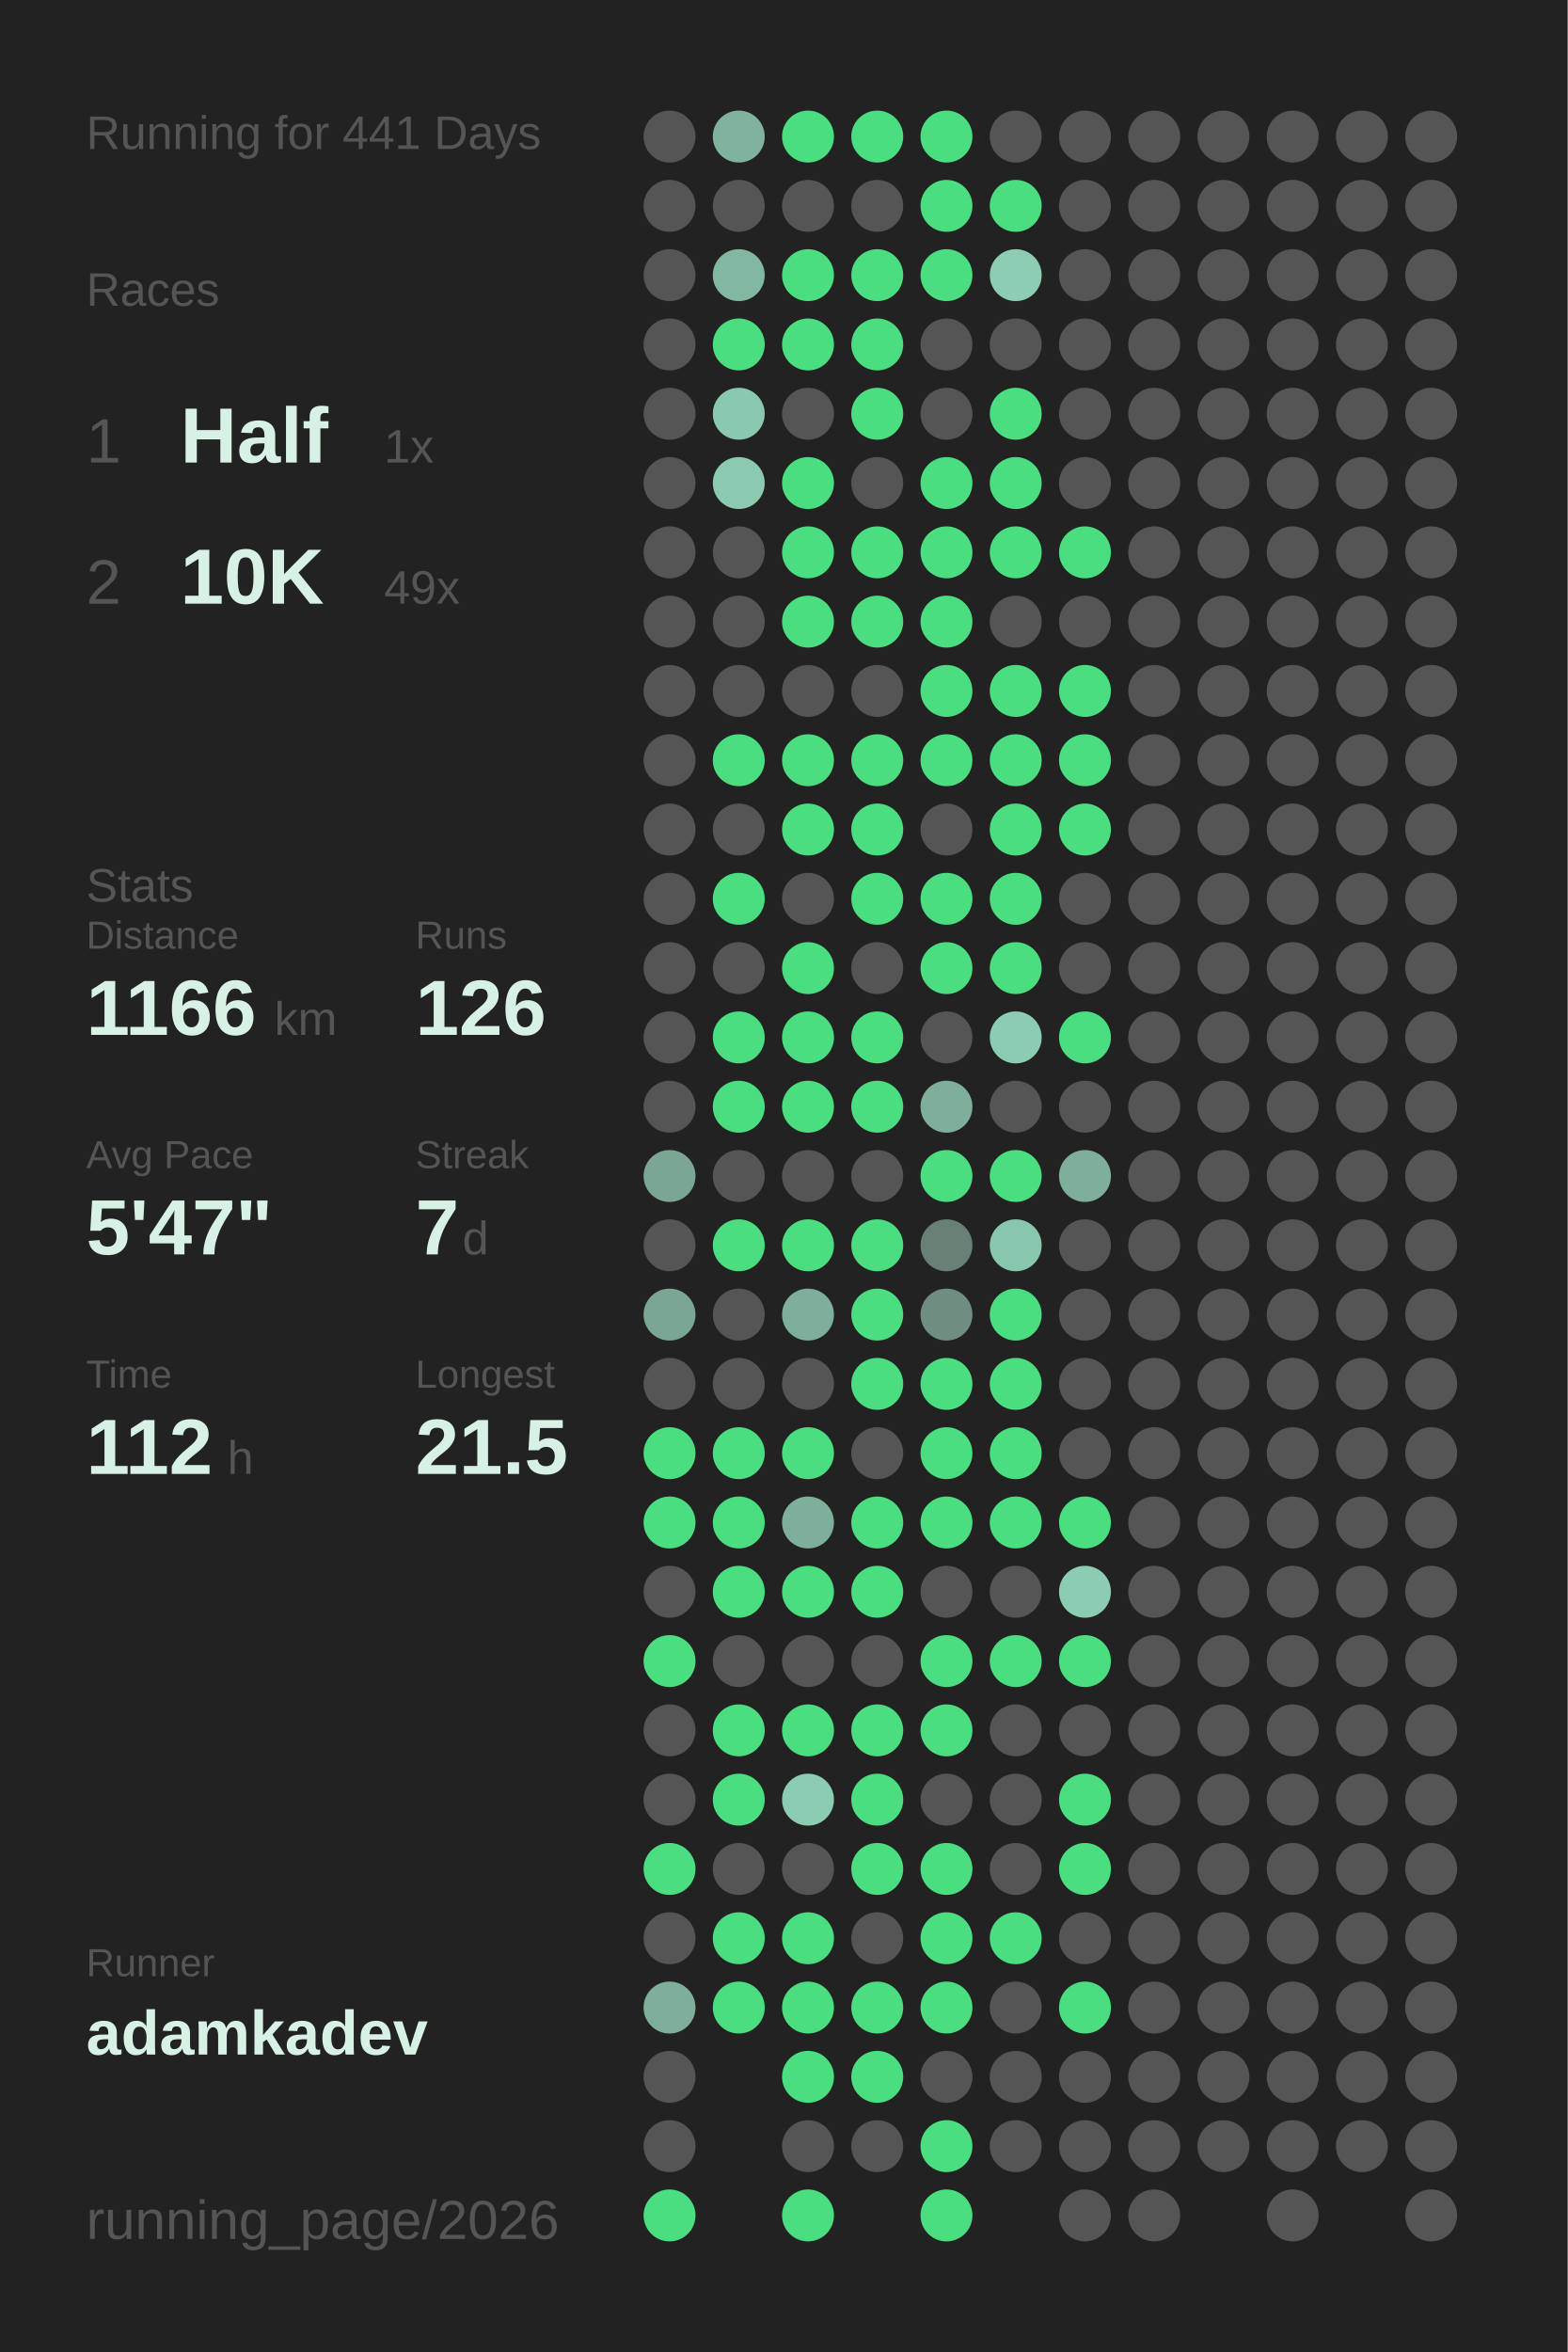
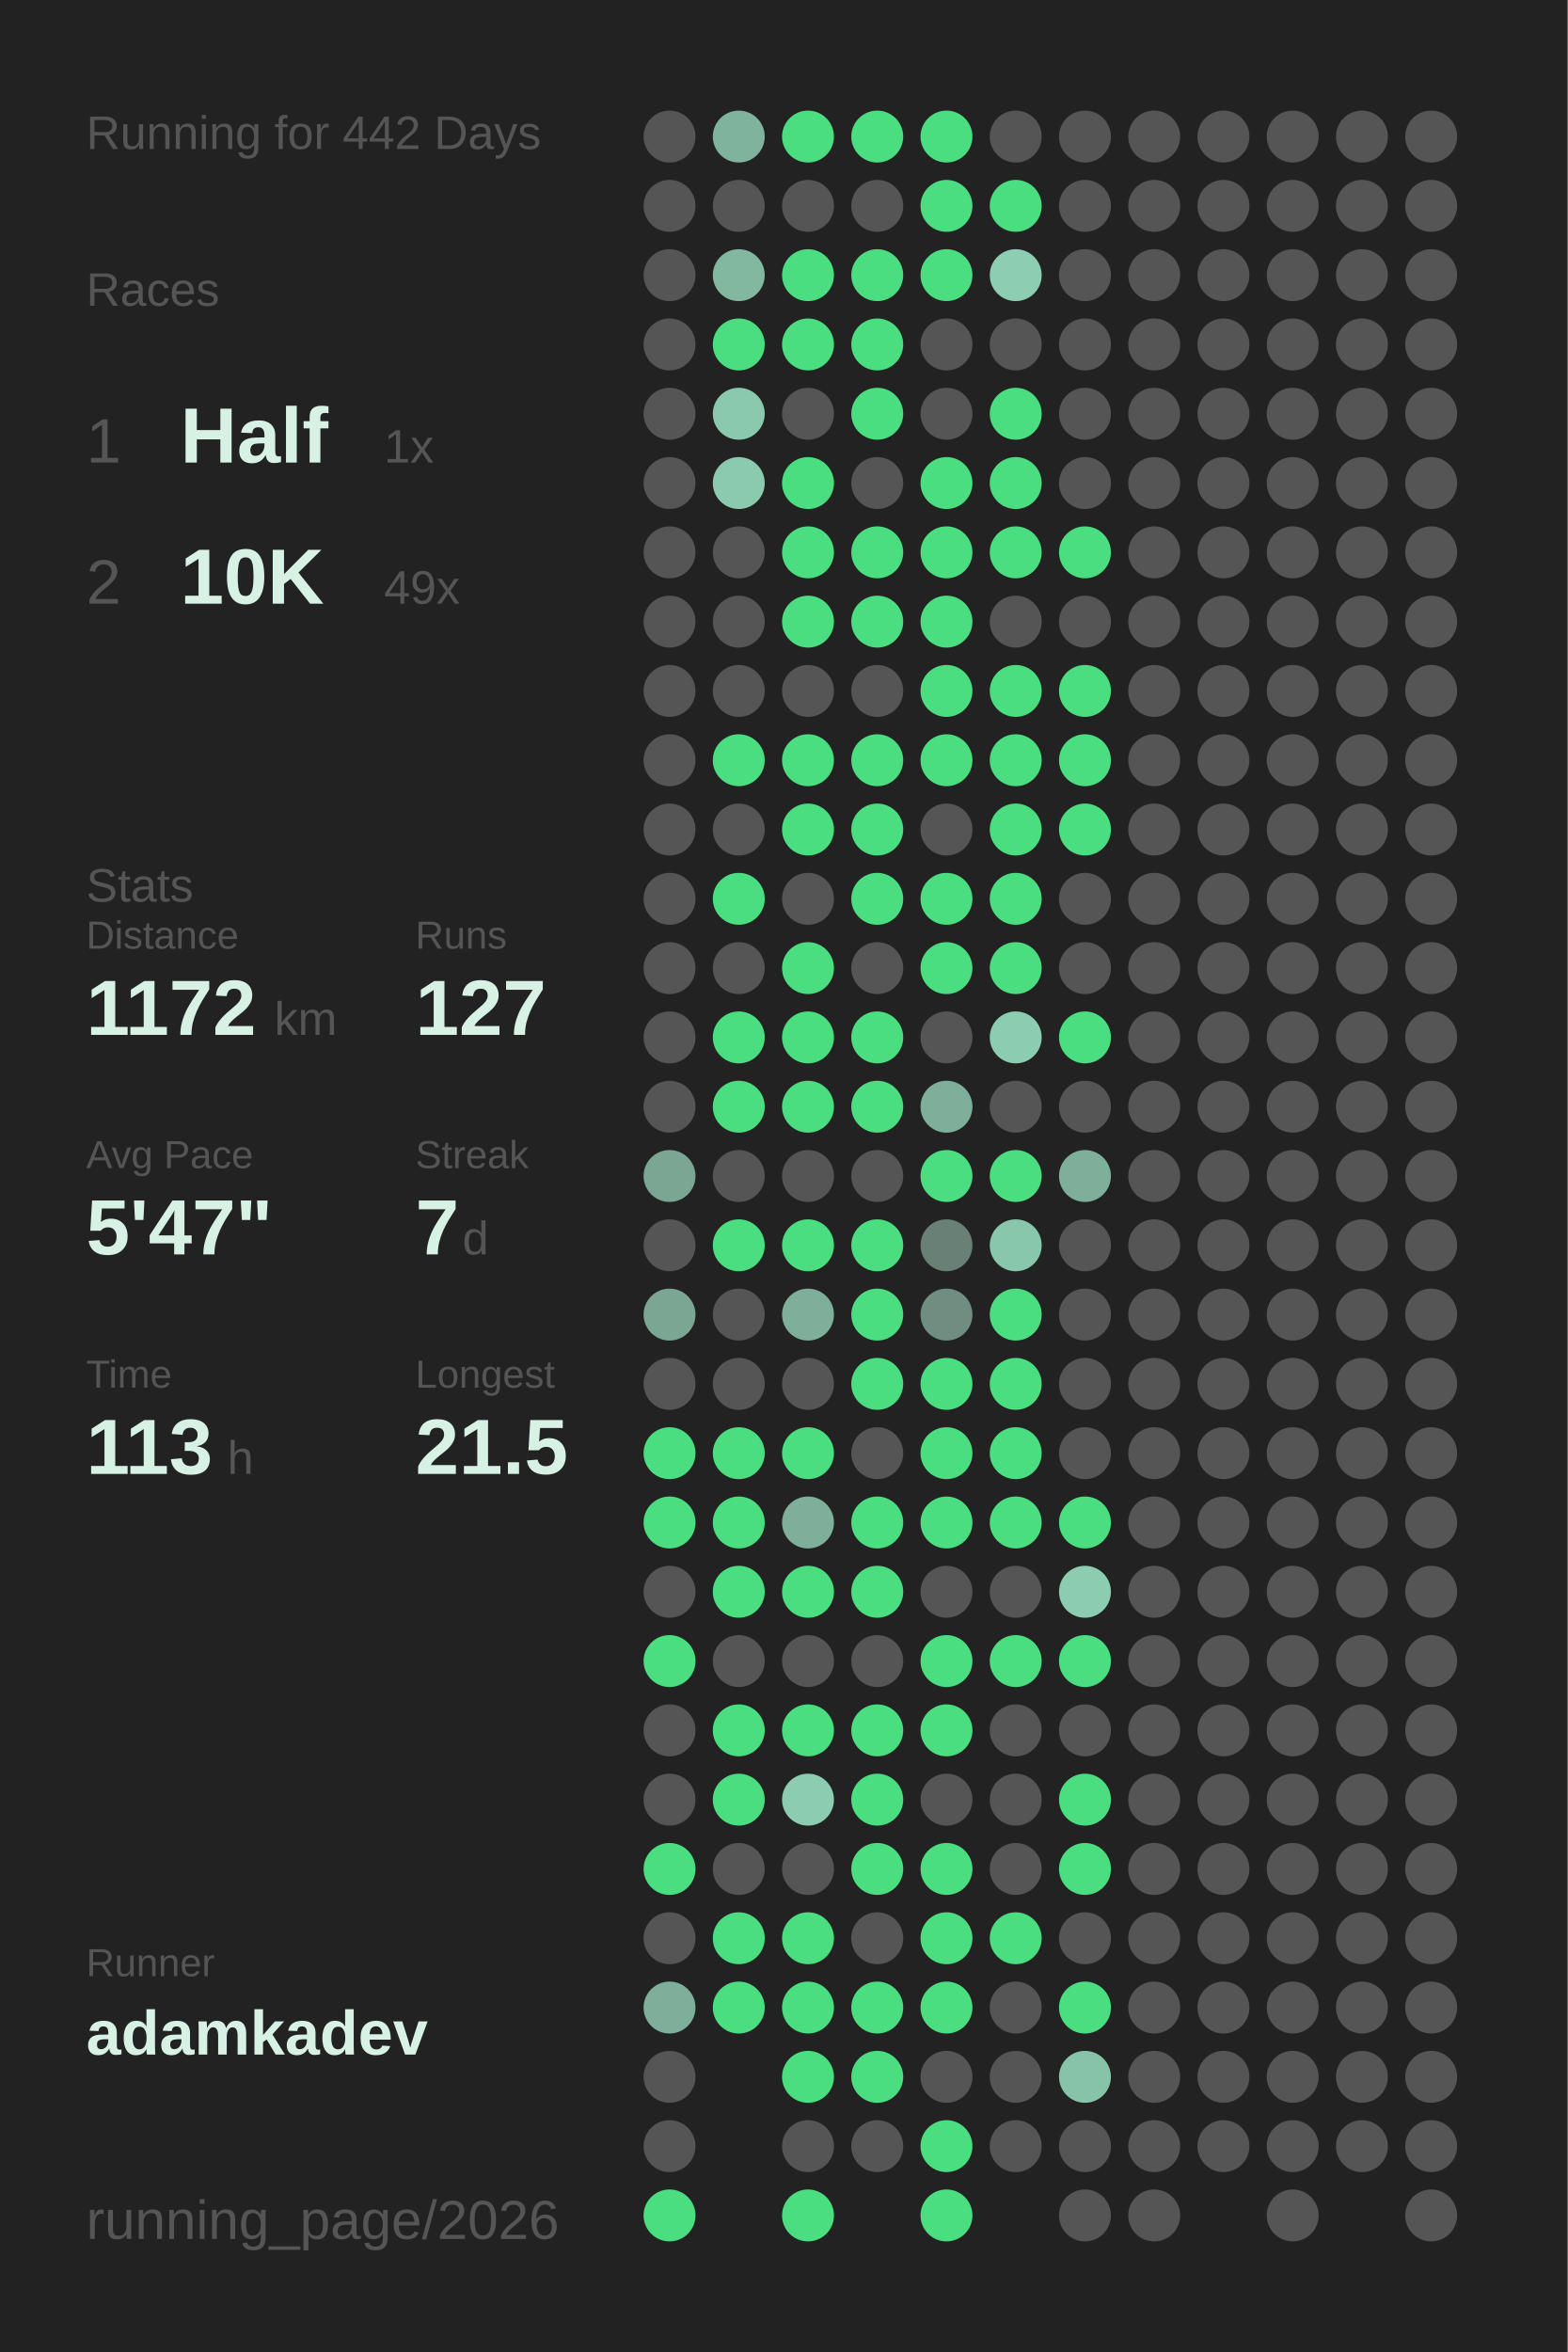
<svg xmlns="http://www.w3.org/2000/svg" baseProfile="full" height="300mm" version="1.1" viewBox="0,0,200,300" width="200mm">
  <defs />
  <rect fill="#222222" height="300" width="200" x="0" y="0" />
-   <text fill="#555555" style="font-size:6px; font-family:Arial;" x="11" y="19">Running for 441 Days</text>
+   <text fill="#555555" style="font-size:6px; font-family:Arial;" x="11" y="19">Running for 442 Days</text>
  <text fill="#555555" style="font-size:6px; font-family:Arial;" x="11" y="39">Races</text>
  <text fill="#555555" style="font-size:8px; font-family:Arial;" x="11" y="59">1</text>
  <text fill="#D7F2E5" style="font-size:10px; font-family:Arial; font-weight:bold;" x="23" y="59">Half</text>
  <text fill="#555555" style="font-size:6px; font-family:Arial;" x="49" y="59">1x</text>
  <text fill="#555555" style="font-size:8px; font-family:Arial;" x="11" y="77">2</text>
  <text fill="#D7F2E5" style="font-size:10px; font-family:Arial; font-weight:bold;" x="23" y="77">10K</text>
  <text fill="#555555" style="font-size:6px; font-family:Arial;" x="49" y="77">49x</text>
  <text fill="#555555" style="font-size:6px; font-family:Arial;" x="11" y="115">Stats</text>
  <text fill="#555555" style="font-size:5px; font-family:Arial;" x="11" y="121">Distance</text>
-   <text fill="#D7F2E5" style="font-size:10px; font-family:Arial; font-weight:bold;" x="11" y="132">1166</text>
+   <text fill="#D7F2E5" style="font-size:10px; font-family:Arial; font-weight:bold;" x="11" y="132">1172</text>
  <text fill="#555555" style="font-size:6px; font-family:Arial;" x="35" y="132">km</text>
  <text fill="#555555" style="font-size:5px; font-family:Arial;" x="53" y="121">Runs</text>
-   <text fill="#D7F2E5" style="font-size:10px; font-family:Arial; font-weight:bold;" x="53" y="132">126</text>
+   <text fill="#D7F2E5" style="font-size:10px; font-family:Arial; font-weight:bold;" x="53" y="132">127</text>
  <text fill="#555555" style="font-size:5px; font-family:Arial;" x="11" y="149">Avg Pace</text>
  <text fill="#D7F2E5" style="font-size:10px; font-family:Arial; font-weight:bold;" x="11" y="160">5'47"</text>
  <text fill="#555555" style="font-size:5px; font-family:Arial;" x="53" y="149">Streak</text>
  <text fill="#D7F2E5" style="font-size:10px; font-family:Arial; font-weight:bold;" x="53" y="160">7</text>
  <text fill="#555555" style="font-size:6px; font-family:Arial;" x="59" y="160">d</text>
  <text fill="#555555" style="font-size:5px; font-family:Arial;" x="11" y="177">Time</text>
-   <text fill="#D7F2E5" style="font-size:10px; font-family:Arial; font-weight:bold;" x="11" y="188">112</text>
+   <text fill="#D7F2E5" style="font-size:10px; font-family:Arial; font-weight:bold;" x="11" y="188">113</text>
  <text fill="#555555" style="font-size:6px; font-family:Arial;" x="29" y="188">h</text>
  <text fill="#555555" style="font-size:5px; font-family:Arial;" x="53" y="177">Longest</text>
  <text fill="#D7F2E5" style="font-size:10px; font-family:Arial; font-weight:bold;" x="53" y="188">21.5</text>
  <text fill="#555555" style="font-size:5px; font-family:Arial;" x="11" y="252.065">Runner</text>
  <text fill="#D7F2E5" style="font-size:8px; font-family:Arial; font-weight:bold;" x="11" y="262.065">adamkadev</text>
  <text fill="#555555" style="font-size:7px; font-family:Arial;" x="11" y="285.581">running_page/2026</text>
  <circle cx="85.417" cy="17.419" fill="#555555" r="3.312" />
  <circle cx="85.417" cy="26.258" fill="#555555" r="3.312" />
  <circle cx="85.417" cy="35.097" fill="#555555" r="3.312" />
  <circle cx="85.417" cy="43.935" fill="#555555" r="3.312" />
  <circle cx="85.417" cy="52.774" fill="#555555" r="3.312" />
  <circle cx="85.417" cy="61.613" fill="#555555" r="3.312" />
  <circle cx="85.417" cy="70.452" fill="#555555" r="3.312" />
  <circle cx="85.417" cy="79.29" fill="#555555" r="3.312" />
  <circle cx="85.417" cy="88.129" fill="#555555" r="3.312" />
  <circle cx="85.417" cy="96.968" fill="#555555" r="3.312" />
  <circle cx="85.417" cy="105.806" fill="#555555" r="3.312" />
  <circle cx="85.417" cy="114.645" fill="#555555" r="3.312" />
  <circle cx="85.417" cy="123.484" fill="#555555" r="3.312" />
  <circle cx="85.417" cy="132.323" fill="#555555" r="3.312" />
  <circle cx="85.417" cy="141.161" fill="#555555" r="3.312" />
  <circle cx="85.417" cy="150" fill="#7aa693" r="3.312" />
  <circle cx="85.417" cy="158.839" fill="#555555" r="3.312" />
  <circle cx="85.417" cy="167.677" fill="#7aa693" r="3.312" />
  <circle cx="85.417" cy="176.516" fill="#555555" r="3.312" />
  <circle cx="85.417" cy="185.355" fill="#4ADE80" r="3.312" />
  <circle cx="85.417" cy="194.194" fill="#4ADE80" r="3.312" />
  <circle cx="85.417" cy="203.032" fill="#555555" r="3.312" />
  <circle cx="85.417" cy="211.871" fill="#4ADE80" r="3.312" />
  <circle cx="85.417" cy="220.71" fill="#555555" r="3.312" />
  <circle cx="85.417" cy="229.548" fill="#555555" r="3.312" />
  <circle cx="85.417" cy="238.387" fill="#4ADE80" r="3.312" />
  <circle cx="85.417" cy="247.226" fill="#555555" r="3.312" />
  <circle cx="85.417" cy="256.065" fill="#7eaf9a" r="3.312" />
  <circle cx="85.417" cy="264.903" fill="#555555" r="3.312" />
  <circle cx="85.417" cy="273.742" fill="#555555" r="3.312" />
  <circle cx="85.417" cy="282.581" fill="#4ADE80" r="3.312" />
  <circle cx="94.25" cy="17.419" fill="#80b39d" r="3.312" />
  <circle cx="94.25" cy="26.258" fill="#555555" r="3.312" />
  <circle cx="94.25" cy="35.097" fill="#82b7a0" r="3.312" />
  <circle cx="94.25" cy="43.935" fill="#4ADE80" r="3.312" />
  <circle cx="94.25" cy="52.774" fill="#8ac9ae" r="3.312" />
  <circle cx="94.25" cy="61.613" fill="#8bcaaf" r="3.312" />
  <circle cx="94.25" cy="70.452" fill="#555555" r="3.312" />
  <circle cx="94.25" cy="79.29" fill="#555555" r="3.312" />
  <circle cx="94.25" cy="88.129" fill="#555555" r="3.312" />
  <circle cx="94.25" cy="96.968" fill="#4ADE80" r="3.312" />
  <circle cx="94.25" cy="105.806" fill="#555555" r="3.312" />
  <circle cx="94.25" cy="114.645" fill="#4ADE80" r="3.312" />
  <circle cx="94.25" cy="123.484" fill="#555555" r="3.312" />
  <circle cx="94.25" cy="132.323" fill="#4ADE80" r="3.312" />
  <circle cx="94.25" cy="141.161" fill="#4ADE80" r="3.312" />
  <circle cx="94.25" cy="150" fill="#555555" r="3.312" />
  <circle cx="94.25" cy="158.839" fill="#4ADE80" r="3.312" />
  <circle cx="94.25" cy="167.677" fill="#555555" r="3.312" />
  <circle cx="94.25" cy="176.516" fill="#555555" r="3.312" />
  <circle cx="94.25" cy="185.355" fill="#4ADE80" r="3.312" />
  <circle cx="94.25" cy="194.194" fill="#4ADE80" r="3.312" />
  <circle cx="94.25" cy="203.032" fill="#4ADE80" r="3.312" />
  <circle cx="94.25" cy="211.871" fill="#555555" r="3.312" />
  <circle cx="94.25" cy="220.71" fill="#4ADE80" r="3.312" />
  <circle cx="94.25" cy="229.548" fill="#4ADE80" r="3.312" />
  <circle cx="94.25" cy="238.387" fill="#555555" r="3.312" />
  <circle cx="94.25" cy="247.226" fill="#4ADE80" r="3.312" />
  <circle cx="94.25" cy="256.065" fill="#4ADE80" r="3.312" />
  <circle cx="103.083" cy="17.419" fill="#4ADE80" r="3.312" />
  <circle cx="103.083" cy="26.258" fill="#555555" r="3.312" />
  <circle cx="103.083" cy="35.097" fill="#4ADE80" r="3.312" />
  <circle cx="103.083" cy="43.935" fill="#4ADE80" r="3.312" />
  <circle cx="103.083" cy="52.774" fill="#555555" r="3.312" />
  <circle cx="103.083" cy="61.613" fill="#4ADE80" r="3.312" />
  <circle cx="103.083" cy="70.452" fill="#4ADE80" r="3.312" />
  <circle cx="103.083" cy="79.29" fill="#4ADE80" r="3.312" />
  <circle cx="103.083" cy="88.129" fill="#555555" r="3.312" />
  <circle cx="103.083" cy="96.968" fill="#4ADE80" r="3.312" />
  <circle cx="103.083" cy="105.806" fill="#4ADE80" r="3.312" />
  <circle cx="103.083" cy="114.645" fill="#555555" r="3.312" />
  <circle cx="103.083" cy="123.484" fill="#4ADE80" r="3.312" />
  <circle cx="103.083" cy="132.323" fill="#4ADE80" r="3.312" />
  <circle cx="103.083" cy="141.161" fill="#4ADE80" r="3.312" />
  <circle cx="103.083" cy="150" fill="#555555" r="3.312" />
  <circle cx="103.083" cy="158.839" fill="#4ADE80" r="3.312" />
  <circle cx="103.083" cy="167.677" fill="#7eaf9a" r="3.312" />
  <circle cx="103.083" cy="176.516" fill="#555555" r="3.312" />
  <circle cx="103.083" cy="185.355" fill="#4ADE80" r="3.312" />
  <circle cx="103.083" cy="194.194" fill="#7eaf9a" r="3.312" />
  <circle cx="103.083" cy="203.032" fill="#4ADE80" r="3.312" />
  <circle cx="103.083" cy="211.871" fill="#555555" r="3.312" />
  <circle cx="103.083" cy="220.71" fill="#4ADE80" r="3.312" />
  <circle cx="103.083" cy="229.548" fill="#8ccdb2" r="3.312" />
  <circle cx="103.083" cy="238.387" fill="#555555" r="3.312" />
  <circle cx="103.083" cy="247.226" fill="#4ADE80" r="3.312" />
  <circle cx="103.083" cy="256.065" fill="#4ADE80" r="3.312" />
  <circle cx="103.083" cy="264.903" fill="#4ADE80" r="3.312" />
  <circle cx="103.083" cy="273.742" fill="#555555" r="3.312" />
  <circle cx="103.083" cy="282.581" fill="#4ADE80" r="3.312" />
  <circle cx="111.917" cy="17.419" fill="#4ADE80" r="3.312" />
  <circle cx="111.917" cy="26.258" fill="#555555" r="3.312" />
  <circle cx="111.917" cy="35.097" fill="#4ADE80" r="3.312" />
  <circle cx="111.917" cy="43.935" fill="#4ADE80" r="3.312" />
  <circle cx="111.917" cy="52.774" fill="#4ADE80" r="3.312" />
  <circle cx="111.917" cy="61.613" fill="#555555" r="3.312" />
  <circle cx="111.917" cy="70.452" fill="#4ADE80" r="3.312" />
  <circle cx="111.917" cy="79.29" fill="#4ADE80" r="3.312" />
  <circle cx="111.917" cy="88.129" fill="#555555" r="3.312" />
  <circle cx="111.917" cy="96.968" fill="#4ADE80" r="3.312" />
  <circle cx="111.917" cy="105.806" fill="#4ADE80" r="3.312" />
  <circle cx="111.917" cy="114.645" fill="#4ADE80" r="3.312" />
  <circle cx="111.917" cy="123.484" fill="#555555" r="3.312" />
  <circle cx="111.917" cy="132.323" fill="#4ADE80" r="3.312" />
  <circle cx="111.917" cy="141.161" fill="#4ADE80" r="3.312" />
  <circle cx="111.917" cy="150" fill="#555555" r="3.312" />
  <circle cx="111.917" cy="158.839" fill="#4ADE80" r="3.312" />
  <circle cx="111.917" cy="167.677" fill="#4ADE80" r="3.312" />
  <circle cx="111.917" cy="176.516" fill="#4ADE80" r="3.312" />
  <circle cx="111.917" cy="185.355" fill="#555555" r="3.312" />
  <circle cx="111.917" cy="194.194" fill="#4ADE80" r="3.312" />
  <circle cx="111.917" cy="203.032" fill="#4ADE80" r="3.312" />
  <circle cx="111.917" cy="211.871" fill="#555555" r="3.312" />
  <circle cx="111.917" cy="220.71" fill="#4ADE80" r="3.312" />
  <circle cx="111.917" cy="229.548" fill="#4ADE80" r="3.312" />
  <circle cx="111.917" cy="238.387" fill="#4ADE80" r="3.312" />
  <circle cx="111.917" cy="247.226" fill="#555555" r="3.312" />
  <circle cx="111.917" cy="256.065" fill="#4ADE80" r="3.312" />
  <circle cx="111.917" cy="264.903" fill="#4ADE80" r="3.312" />
  <circle cx="111.917" cy="273.742" fill="#555555" r="3.312" />
  <circle cx="120.75" cy="17.419" fill="#4ADE80" r="3.312" />
  <circle cx="120.75" cy="26.258" fill="#4ADE80" r="3.312" />
  <circle cx="120.75" cy="35.097" fill="#4ADE80" r="3.312" />
  <circle cx="120.75" cy="43.935" fill="#555555" r="3.312" />
  <circle cx="120.75" cy="52.774" fill="#555555" r="3.312" />
  <circle cx="120.75" cy="61.613" fill="#4ADE80" r="3.312" />
  <circle cx="120.75" cy="70.452" fill="#4ADE80" r="3.312" />
  <circle cx="120.75" cy="79.29" fill="#4ADE80" r="3.312" />
  <circle cx="120.75" cy="88.129" fill="#4ADE80" r="3.312" />
  <circle cx="120.75" cy="96.968" fill="#4ADE80" r="3.312" />
  <circle cx="120.75" cy="105.806" fill="#555555" r="3.312" />
  <circle cx="120.75" cy="114.645" fill="#4ADE80" r="3.312" />
  <circle cx="120.75" cy="123.484" fill="#4ADE80" r="3.312" />
  <circle cx="120.75" cy="132.323" fill="#555555" r="3.312" />
  <circle cx="120.75" cy="141.161" fill="#7eaf9a" r="3.312" />
  <circle cx="120.75" cy="150" fill="#4ADE80" r="3.312" />
  <circle cx="120.75" cy="158.839" fill="#698076" r="3.312" />
  <circle cx="120.75" cy="167.677" fill="#6f8e81" r="3.312" />
  <circle cx="120.75" cy="176.516" fill="#4ADE80" r="3.312" />
  <circle cx="120.75" cy="185.355" fill="#4ADE80" r="3.312" />
  <circle cx="120.75" cy="194.194" fill="#4ADE80" r="3.312" />
  <circle cx="120.75" cy="203.032" fill="#555555" r="3.312" />
  <circle cx="120.75" cy="211.871" fill="#4ADE80" r="3.312" />
  <circle cx="120.75" cy="220.71" fill="#4ADE80" r="3.312" />
  <circle cx="120.75" cy="229.548" fill="#555555" r="3.312" />
  <circle cx="120.75" cy="238.387" fill="#4ADE80" r="3.312" />
  <circle cx="120.75" cy="247.226" fill="#4ADE80" r="3.312" />
  <circle cx="120.75" cy="256.065" fill="#4ADE80" r="3.312" />
  <circle cx="120.75" cy="264.903" fill="#555555" r="3.312" />
  <circle cx="120.75" cy="273.742" fill="#4ADE80" r="3.312" />
  <circle cx="120.75" cy="282.581" fill="#4ADE80" r="3.312" />
  <circle cx="129.583" cy="17.419" fill="#555555" r="3.312" />
  <circle cx="129.583" cy="26.258" fill="#4ADE80" r="3.312" />
  <circle cx="129.583" cy="35.097" fill="#8dceb2" r="3.312" />
  <circle cx="129.583" cy="43.935" fill="#555555" r="3.312" />
  <circle cx="129.583" cy="52.774" fill="#4ADE80" r="3.312" />
  <circle cx="129.583" cy="61.613" fill="#4ADE80" r="3.312" />
  <circle cx="129.583" cy="70.452" fill="#4ADE80" r="3.312" />
  <circle cx="129.583" cy="79.29" fill="#555555" r="3.312" />
  <circle cx="129.583" cy="88.129" fill="#4ADE80" r="3.312" />
  <circle cx="129.583" cy="96.968" fill="#4ADE80" r="3.312" />
  <circle cx="129.583" cy="105.806" fill="#4ADE80" r="3.312" />
  <circle cx="129.583" cy="114.645" fill="#4ADE80" r="3.312" />
  <circle cx="129.583" cy="123.484" fill="#4ADE80" r="3.312" />
  <circle cx="129.583" cy="132.323" fill="#8ccdb1" r="3.312" />
  <circle cx="129.583" cy="141.161" fill="#555555" r="3.312" />
  <circle cx="129.583" cy="150" fill="#4ADE80" r="3.312" />
  <circle cx="129.583" cy="158.839" fill="#89c7ad" r="3.312" />
  <circle cx="129.583" cy="167.677" fill="#4ADE80" r="3.312" />
  <circle cx="129.583" cy="176.516" fill="#4ADE80" r="3.312" />
  <circle cx="129.583" cy="185.355" fill="#4ADE80" r="3.312" />
  <circle cx="129.583" cy="194.194" fill="#4ADE80" r="3.312" />
  <circle cx="129.583" cy="203.032" fill="#555555" r="3.312" />
  <circle cx="129.583" cy="211.871" fill="#4ADE80" r="3.312" />
  <circle cx="129.583" cy="220.71" fill="#555555" r="3.312" />
  <circle cx="129.583" cy="229.548" fill="#555555" r="3.312" />
  <circle cx="129.583" cy="238.387" fill="#555555" r="3.312" />
  <circle cx="129.583" cy="247.226" fill="#4ADE80" r="3.312" />
  <circle cx="129.583" cy="256.065" fill="#555555" r="3.312" />
  <circle cx="129.583" cy="264.903" fill="#555555" r="3.312" />
  <circle cx="129.583" cy="273.742" fill="#555555" r="3.312" />
  <circle cx="138.417" cy="17.419" fill="#555555" r="3.312" />
  <circle cx="138.417" cy="26.258" fill="#555555" r="3.312" />
  <circle cx="138.417" cy="35.097" fill="#555555" r="3.312" />
  <circle cx="138.417" cy="43.935" fill="#555555" r="3.312" />
  <circle cx="138.417" cy="52.774" fill="#555555" r="3.312" />
  <circle cx="138.417" cy="61.613" fill="#555555" r="3.312" />
  <circle cx="138.417" cy="70.452" fill="#4ADE80" r="3.312" />
  <circle cx="138.417" cy="79.29" fill="#555555" r="3.312" />
  <circle cx="138.417" cy="88.129" fill="#4ADE80" r="3.312" />
  <circle cx="138.417" cy="96.968" fill="#4ADE80" r="3.312" />
  <circle cx="138.417" cy="105.806" fill="#4ADE80" r="3.312" />
  <circle cx="138.417" cy="114.645" fill="#555555" r="3.312" />
  <circle cx="138.417" cy="123.484" fill="#555555" r="3.312" />
  <circle cx="138.417" cy="132.323" fill="#4ADE80" r="3.312" />
  <circle cx="138.417" cy="141.161" fill="#555555" r="3.312" />
  <circle cx="138.417" cy="150" fill="#7eaf9a" r="3.312" />
  <circle cx="138.417" cy="158.839" fill="#555555" r="3.312" />
  <circle cx="138.417" cy="167.677" fill="#555555" r="3.312" />
  <circle cx="138.417" cy="176.516" fill="#555555" r="3.312" />
  <circle cx="138.417" cy="185.355" fill="#555555" r="3.312" />
  <circle cx="138.417" cy="194.194" fill="#4ADE80" r="3.312" />
  <circle cx="138.417" cy="203.032" fill="#8ccdb1" r="3.312" />
  <circle cx="138.417" cy="211.871" fill="#4ADE80" r="3.312" />
  <circle cx="138.417" cy="220.71" fill="#555555" r="3.312" />
  <circle cx="138.417" cy="229.548" fill="#4ADE80" r="3.312" />
  <circle cx="138.417" cy="238.387" fill="#4ADE80" r="3.312" />
  <circle cx="138.417" cy="247.226" fill="#555555" r="3.312" />
  <circle cx="138.417" cy="256.065" fill="#4ADE80" r="3.312" />
-   <circle cx="138.417" cy="264.903" fill="#555555" r="3.312" />
+   <circle cx="138.417" cy="264.903" fill="#87c3a9" r="3.312" />
  <circle cx="138.417" cy="273.742" fill="#555555" r="3.312" />
  <circle cx="138.417" cy="282.581" fill="#555555" r="3.312" />
  <circle cx="147.25" cy="17.419" fill="#555555" r="3.312" />
  <circle cx="147.25" cy="26.258" fill="#555555" r="3.312" />
  <circle cx="147.25" cy="35.097" fill="#555555" r="3.312" />
  <circle cx="147.25" cy="43.935" fill="#555555" r="3.312" />
  <circle cx="147.25" cy="52.774" fill="#555555" r="3.312" />
  <circle cx="147.25" cy="61.613" fill="#555555" r="3.312" />
  <circle cx="147.25" cy="70.452" fill="#555555" r="3.312" />
  <circle cx="147.25" cy="79.29" fill="#555555" r="3.312" />
  <circle cx="147.25" cy="88.129" fill="#555555" r="3.312" />
  <circle cx="147.25" cy="96.968" fill="#555555" r="3.312" />
  <circle cx="147.25" cy="105.806" fill="#555555" r="3.312" />
  <circle cx="147.25" cy="114.645" fill="#555555" r="3.312" />
  <circle cx="147.25" cy="123.484" fill="#555555" r="3.312" />
  <circle cx="147.25" cy="132.323" fill="#555555" r="3.312" />
  <circle cx="147.25" cy="141.161" fill="#555555" r="3.312" />
  <circle cx="147.25" cy="150" fill="#555555" r="3.312" />
  <circle cx="147.25" cy="158.839" fill="#555555" r="3.312" />
  <circle cx="147.25" cy="167.677" fill="#555555" r="3.312" />
  <circle cx="147.25" cy="176.516" fill="#555555" r="3.312" />
  <circle cx="147.25" cy="185.355" fill="#555555" r="3.312" />
  <circle cx="147.25" cy="194.194" fill="#555555" r="3.312" />
  <circle cx="147.25" cy="203.032" fill="#555555" r="3.312" />
  <circle cx="147.25" cy="211.871" fill="#555555" r="3.312" />
  <circle cx="147.25" cy="220.71" fill="#555555" r="3.312" />
  <circle cx="147.25" cy="229.548" fill="#555555" r="3.312" />
  <circle cx="147.25" cy="238.387" fill="#555555" r="3.312" />
  <circle cx="147.25" cy="247.226" fill="#555555" r="3.312" />
  <circle cx="147.25" cy="256.065" fill="#555555" r="3.312" />
  <circle cx="147.25" cy="264.903" fill="#555555" r="3.312" />
  <circle cx="147.25" cy="273.742" fill="#555555" r="3.312" />
  <circle cx="147.25" cy="282.581" fill="#555555" r="3.312" />
  <circle cx="156.083" cy="17.419" fill="#555555" r="3.312" />
  <circle cx="156.083" cy="26.258" fill="#555555" r="3.312" />
  <circle cx="156.083" cy="35.097" fill="#555555" r="3.312" />
  <circle cx="156.083" cy="43.935" fill="#555555" r="3.312" />
  <circle cx="156.083" cy="52.774" fill="#555555" r="3.312" />
  <circle cx="156.083" cy="61.613" fill="#555555" r="3.312" />
  <circle cx="156.083" cy="70.452" fill="#555555" r="3.312" />
  <circle cx="156.083" cy="79.29" fill="#555555" r="3.312" />
  <circle cx="156.083" cy="88.129" fill="#555555" r="3.312" />
  <circle cx="156.083" cy="96.968" fill="#555555" r="3.312" />
  <circle cx="156.083" cy="105.806" fill="#555555" r="3.312" />
  <circle cx="156.083" cy="114.645" fill="#555555" r="3.312" />
  <circle cx="156.083" cy="123.484" fill="#555555" r="3.312" />
  <circle cx="156.083" cy="132.323" fill="#555555" r="3.312" />
  <circle cx="156.083" cy="141.161" fill="#555555" r="3.312" />
  <circle cx="156.083" cy="150" fill="#555555" r="3.312" />
  <circle cx="156.083" cy="158.839" fill="#555555" r="3.312" />
  <circle cx="156.083" cy="167.677" fill="#555555" r="3.312" />
  <circle cx="156.083" cy="176.516" fill="#555555" r="3.312" />
  <circle cx="156.083" cy="185.355" fill="#555555" r="3.312" />
  <circle cx="156.083" cy="194.194" fill="#555555" r="3.312" />
  <circle cx="156.083" cy="203.032" fill="#555555" r="3.312" />
  <circle cx="156.083" cy="211.871" fill="#555555" r="3.312" />
  <circle cx="156.083" cy="220.71" fill="#555555" r="3.312" />
  <circle cx="156.083" cy="229.548" fill="#555555" r="3.312" />
  <circle cx="156.083" cy="238.387" fill="#555555" r="3.312" />
  <circle cx="156.083" cy="247.226" fill="#555555" r="3.312" />
  <circle cx="156.083" cy="256.065" fill="#555555" r="3.312" />
  <circle cx="156.083" cy="264.903" fill="#555555" r="3.312" />
  <circle cx="156.083" cy="273.742" fill="#555555" r="3.312" />
  <circle cx="164.917" cy="17.419" fill="#555555" r="3.312" />
  <circle cx="164.917" cy="26.258" fill="#555555" r="3.312" />
  <circle cx="164.917" cy="35.097" fill="#555555" r="3.312" />
  <circle cx="164.917" cy="43.935" fill="#555555" r="3.312" />
  <circle cx="164.917" cy="52.774" fill="#555555" r="3.312" />
  <circle cx="164.917" cy="61.613" fill="#555555" r="3.312" />
  <circle cx="164.917" cy="70.452" fill="#555555" r="3.312" />
  <circle cx="164.917" cy="79.29" fill="#555555" r="3.312" />
  <circle cx="164.917" cy="88.129" fill="#555555" r="3.312" />
  <circle cx="164.917" cy="96.968" fill="#555555" r="3.312" />
  <circle cx="164.917" cy="105.806" fill="#555555" r="3.312" />
  <circle cx="164.917" cy="114.645" fill="#555555" r="3.312" />
  <circle cx="164.917" cy="123.484" fill="#555555" r="3.312" />
  <circle cx="164.917" cy="132.323" fill="#555555" r="3.312" />
  <circle cx="164.917" cy="141.161" fill="#555555" r="3.312" />
  <circle cx="164.917" cy="150" fill="#555555" r="3.312" />
  <circle cx="164.917" cy="158.839" fill="#555555" r="3.312" />
  <circle cx="164.917" cy="167.677" fill="#555555" r="3.312" />
  <circle cx="164.917" cy="176.516" fill="#555555" r="3.312" />
  <circle cx="164.917" cy="185.355" fill="#555555" r="3.312" />
  <circle cx="164.917" cy="194.194" fill="#555555" r="3.312" />
  <circle cx="164.917" cy="203.032" fill="#555555" r="3.312" />
  <circle cx="164.917" cy="211.871" fill="#555555" r="3.312" />
  <circle cx="164.917" cy="220.71" fill="#555555" r="3.312" />
  <circle cx="164.917" cy="229.548" fill="#555555" r="3.312" />
  <circle cx="164.917" cy="238.387" fill="#555555" r="3.312" />
  <circle cx="164.917" cy="247.226" fill="#555555" r="3.312" />
  <circle cx="164.917" cy="256.065" fill="#555555" r="3.312" />
  <circle cx="164.917" cy="264.903" fill="#555555" r="3.312" />
  <circle cx="164.917" cy="273.742" fill="#555555" r="3.312" />
  <circle cx="164.917" cy="282.581" fill="#555555" r="3.312" />
  <circle cx="173.75" cy="17.419" fill="#555555" r="3.312" />
  <circle cx="173.75" cy="26.258" fill="#555555" r="3.312" />
  <circle cx="173.75" cy="35.097" fill="#555555" r="3.312" />
  <circle cx="173.75" cy="43.935" fill="#555555" r="3.312" />
  <circle cx="173.75" cy="52.774" fill="#555555" r="3.312" />
  <circle cx="173.75" cy="61.613" fill="#555555" r="3.312" />
  <circle cx="173.75" cy="70.452" fill="#555555" r="3.312" />
  <circle cx="173.75" cy="79.29" fill="#555555" r="3.312" />
  <circle cx="173.75" cy="88.129" fill="#555555" r="3.312" />
  <circle cx="173.75" cy="96.968" fill="#555555" r="3.312" />
  <circle cx="173.75" cy="105.806" fill="#555555" r="3.312" />
  <circle cx="173.75" cy="114.645" fill="#555555" r="3.312" />
  <circle cx="173.75" cy="123.484" fill="#555555" r="3.312" />
  <circle cx="173.75" cy="132.323" fill="#555555" r="3.312" />
  <circle cx="173.75" cy="141.161" fill="#555555" r="3.312" />
  <circle cx="173.75" cy="150" fill="#555555" r="3.312" />
  <circle cx="173.75" cy="158.839" fill="#555555" r="3.312" />
  <circle cx="173.75" cy="167.677" fill="#555555" r="3.312" />
  <circle cx="173.75" cy="176.516" fill="#555555" r="3.312" />
  <circle cx="173.75" cy="185.355" fill="#555555" r="3.312" />
  <circle cx="173.75" cy="194.194" fill="#555555" r="3.312" />
  <circle cx="173.75" cy="203.032" fill="#555555" r="3.312" />
  <circle cx="173.75" cy="211.871" fill="#555555" r="3.312" />
  <circle cx="173.75" cy="220.71" fill="#555555" r="3.312" />
  <circle cx="173.75" cy="229.548" fill="#555555" r="3.312" />
  <circle cx="173.75" cy="238.387" fill="#555555" r="3.312" />
  <circle cx="173.75" cy="247.226" fill="#555555" r="3.312" />
  <circle cx="173.75" cy="256.065" fill="#555555" r="3.312" />
  <circle cx="173.75" cy="264.903" fill="#555555" r="3.312" />
  <circle cx="173.75" cy="273.742" fill="#555555" r="3.312" />
  <circle cx="182.583" cy="17.419" fill="#555555" r="3.312" />
  <circle cx="182.583" cy="26.258" fill="#555555" r="3.312" />
  <circle cx="182.583" cy="35.097" fill="#555555" r="3.312" />
  <circle cx="182.583" cy="43.935" fill="#555555" r="3.312" />
  <circle cx="182.583" cy="52.774" fill="#555555" r="3.312" />
  <circle cx="182.583" cy="61.613" fill="#555555" r="3.312" />
  <circle cx="182.583" cy="70.452" fill="#555555" r="3.312" />
  <circle cx="182.583" cy="79.29" fill="#555555" r="3.312" />
  <circle cx="182.583" cy="88.129" fill="#555555" r="3.312" />
  <circle cx="182.583" cy="96.968" fill="#555555" r="3.312" />
  <circle cx="182.583" cy="105.806" fill="#555555" r="3.312" />
  <circle cx="182.583" cy="114.645" fill="#555555" r="3.312" />
  <circle cx="182.583" cy="123.484" fill="#555555" r="3.312" />
  <circle cx="182.583" cy="132.323" fill="#555555" r="3.312" />
  <circle cx="182.583" cy="141.161" fill="#555555" r="3.312" />
  <circle cx="182.583" cy="150" fill="#555555" r="3.312" />
  <circle cx="182.583" cy="158.839" fill="#555555" r="3.312" />
  <circle cx="182.583" cy="167.677" fill="#555555" r="3.312" />
  <circle cx="182.583" cy="176.516" fill="#555555" r="3.312" />
  <circle cx="182.583" cy="185.355" fill="#555555" r="3.312" />
  <circle cx="182.583" cy="194.194" fill="#555555" r="3.312" />
  <circle cx="182.583" cy="203.032" fill="#555555" r="3.312" />
  <circle cx="182.583" cy="211.871" fill="#555555" r="3.312" />
  <circle cx="182.583" cy="220.71" fill="#555555" r="3.312" />
  <circle cx="182.583" cy="229.548" fill="#555555" r="3.312" />
  <circle cx="182.583" cy="238.387" fill="#555555" r="3.312" />
  <circle cx="182.583" cy="247.226" fill="#555555" r="3.312" />
  <circle cx="182.583" cy="256.065" fill="#555555" r="3.312" />
  <circle cx="182.583" cy="264.903" fill="#555555" r="3.312" />
  <circle cx="182.583" cy="273.742" fill="#555555" r="3.312" />
  <circle cx="182.583" cy="282.581" fill="#555555" r="3.312" />
</svg>
